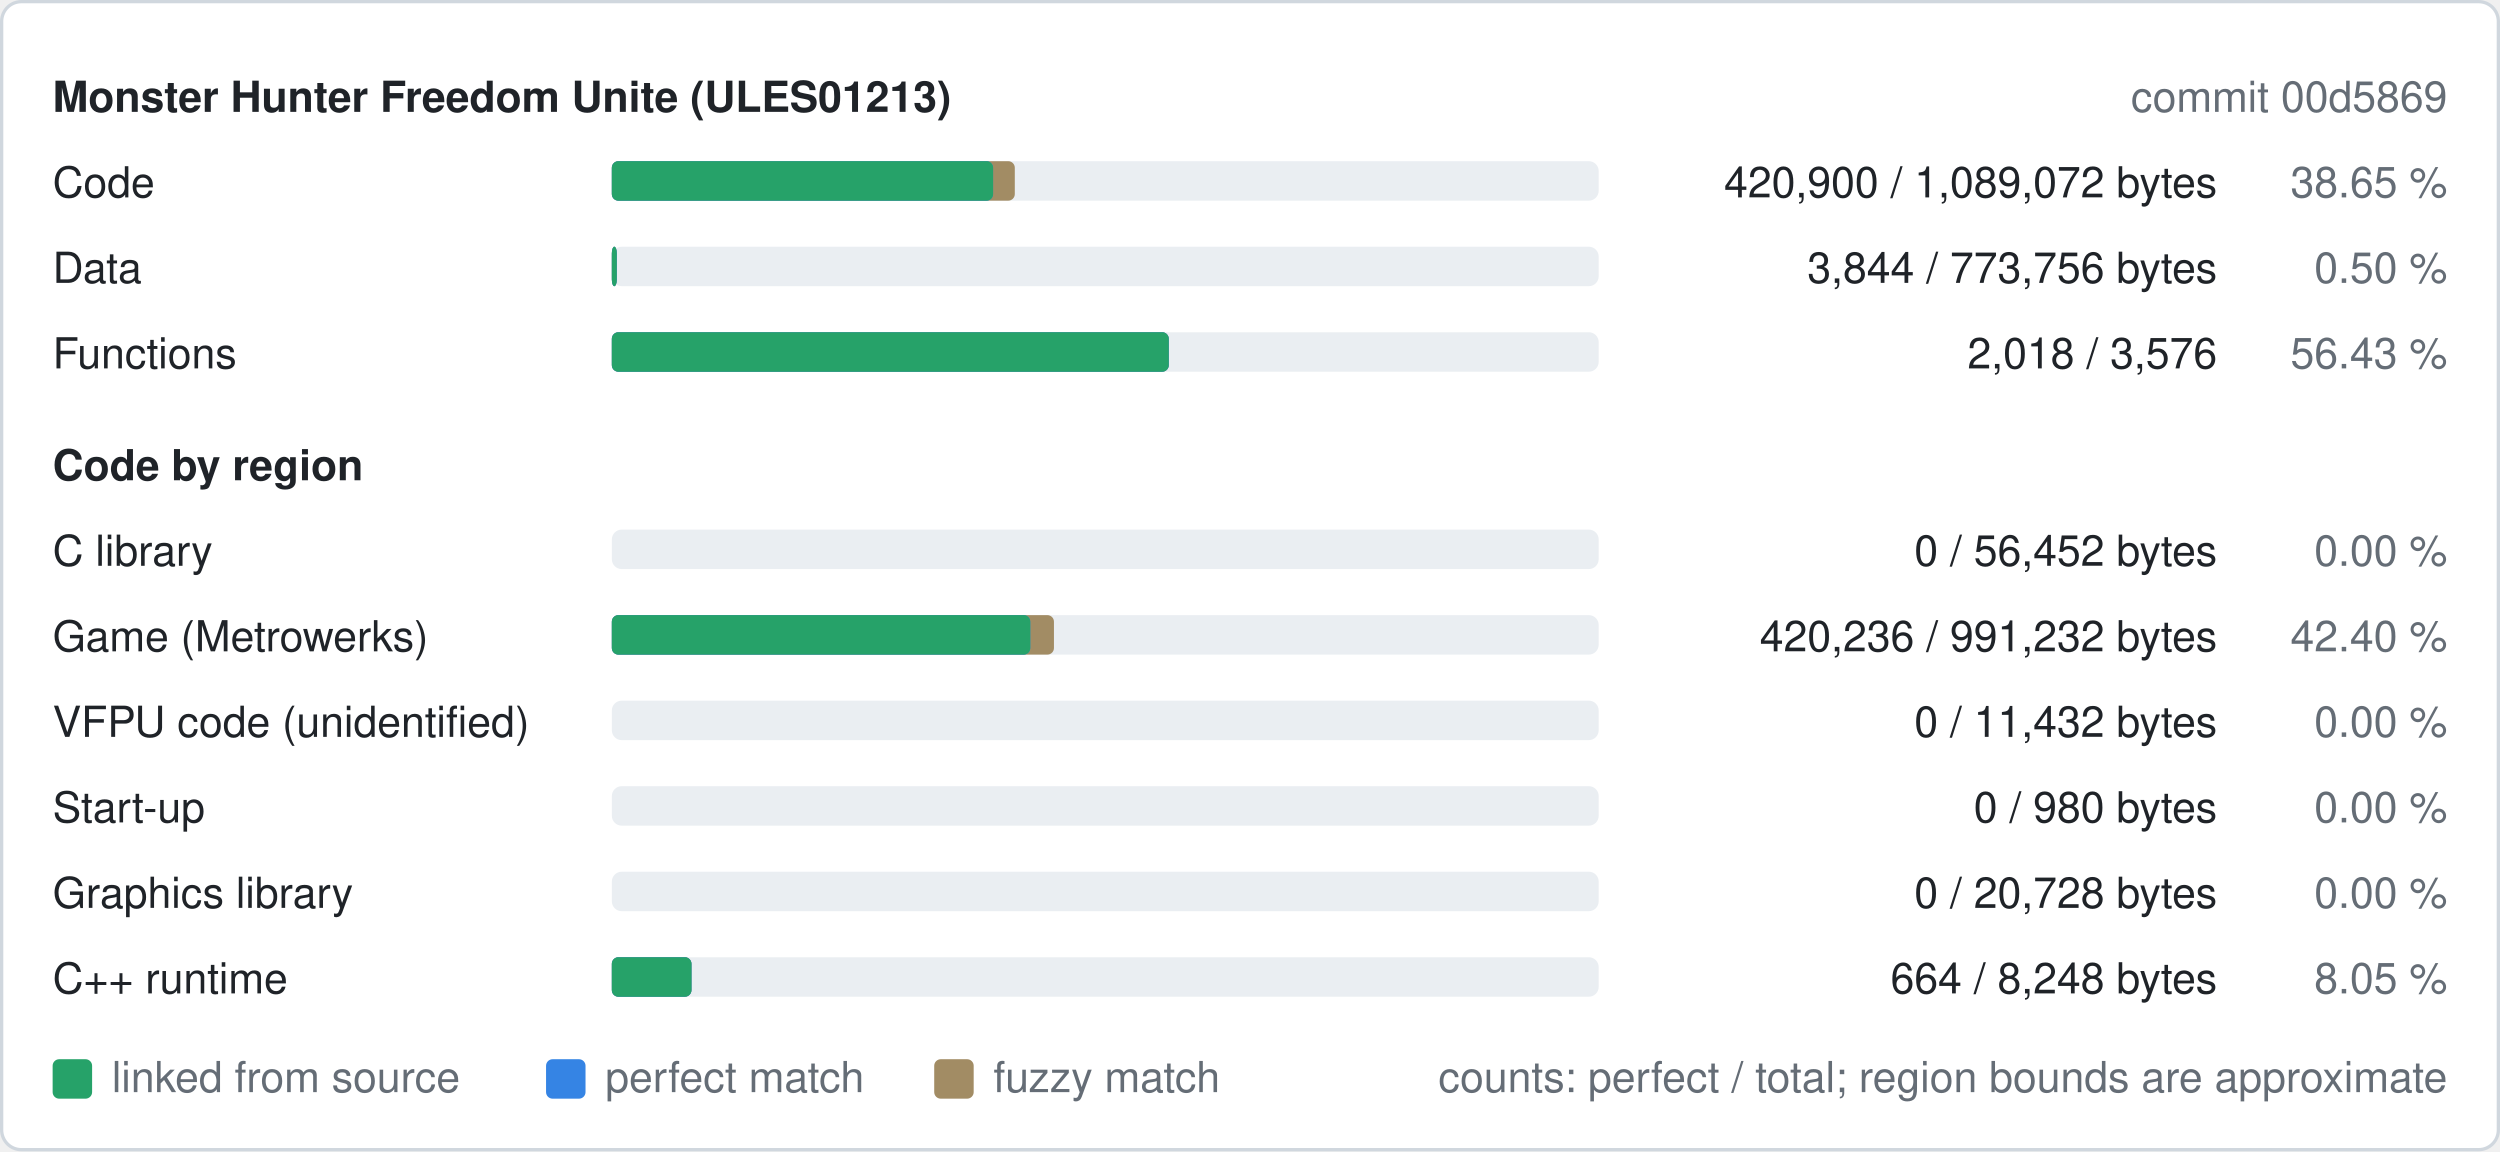
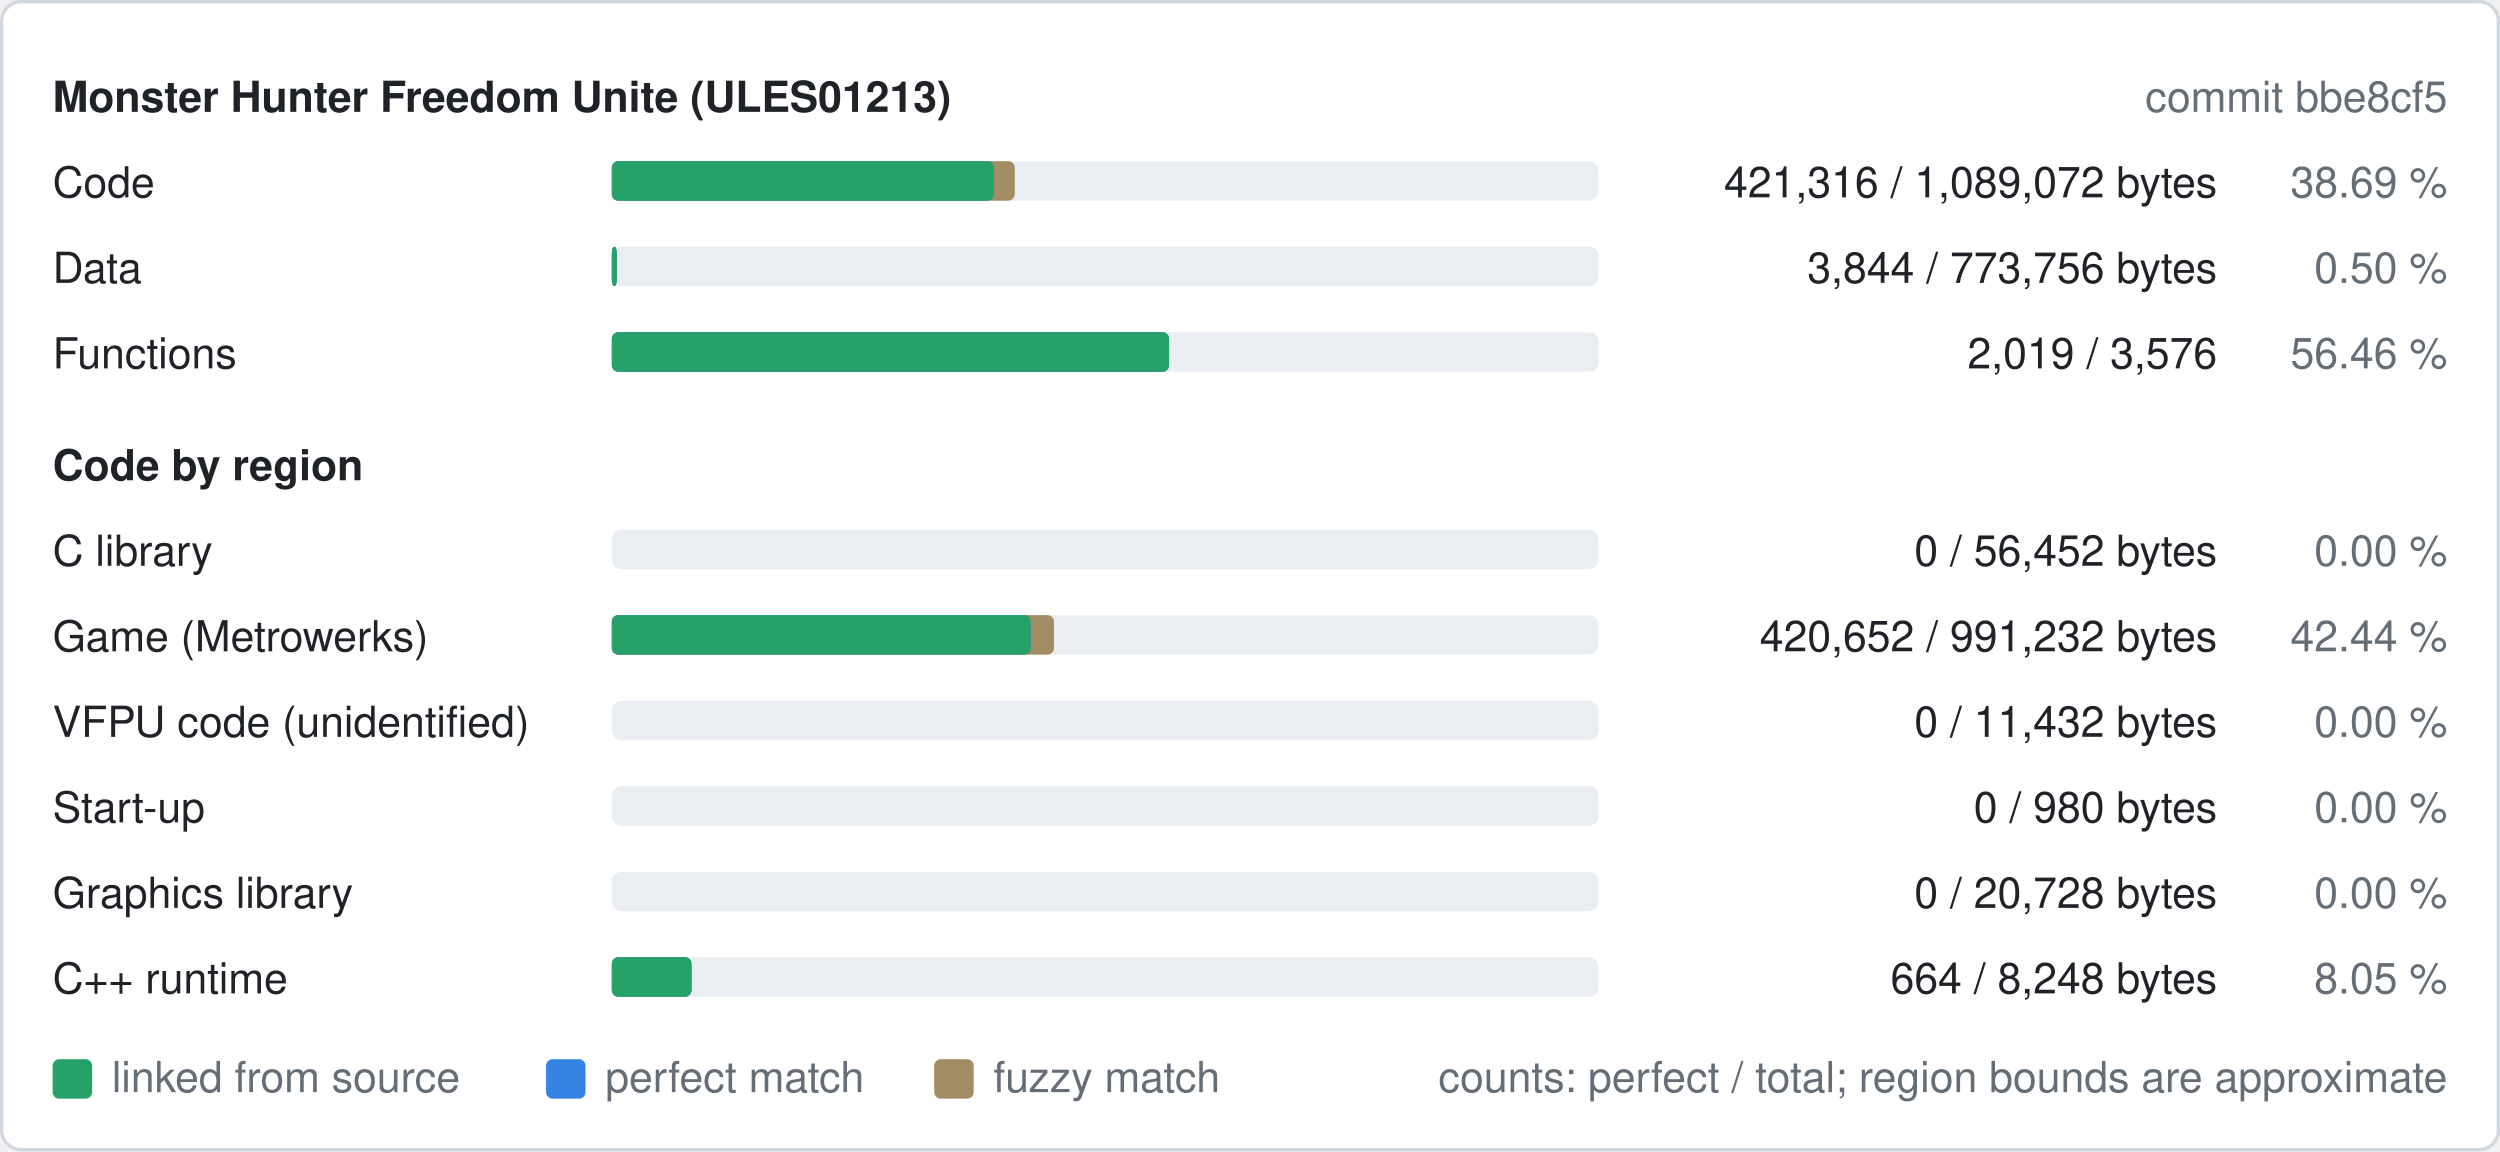
<svg xmlns="http://www.w3.org/2000/svg" width="760" height="350" viewBox="0 0 760 350" role="img" aria-label="Decompilation progress of ULES01213">
  <style>
text{font-family:-apple-system,BlinkMacSystemFont,"Segoe UI",Helvetica,Arial,sans-serif;font-size:13px}
.b{font-weight:600}
.bg{fill:#ffffff;stroke:#d0d7de}.t{fill:#1f2328}.m{fill:#656d76}.track{fill:#eaeef2}.fuzzy{fill:#a28c64}.perfect{fill:#3584e4}.linked{fill:#26a269}
@media (prefers-color-scheme: dark){.bg{fill:#0d1117;stroke:#30363d}.t{fill:#e6edf3}.m{fill:#8d96a0}.track{fill:#21262d}.fuzzy{fill:#a28c64}.perfect{fill:#3584e4}.linked{fill:#2ec27e}}
</style>
  <rect class="bg" x="0.5" y="0.5" width="759" height="349" rx="6" />
  <text class="t b" x="16" y="34">Monster Hunter Freedom Unite (ULES01213)</text>
-   <text class="m" x="744" y="34" text-anchor="end">commit 00d5869</text>
+   <text class="m" x="744" y="34" text-anchor="end">commit bbe8cf5</text>
  <text class="t" x="16" y="60">Code</text>
  <rect class="track" x="186" y="49" width="300" height="12" rx="3" />
  <rect class="fuzzy" x="186" y="49" width="122.5" height="12" rx="2" />
-   <rect class="perfect" x="186" y="49" width="115.9" height="12" rx="2" />
-   <rect class="linked" x="186" y="49" width="115.9" height="12" rx="2" />
-   <text class="t" x="674" y="60" text-anchor="end">420,900 / 1,089,072 bytes</text>
-   <text class="m" x="744" y="60" text-anchor="end">38.65 %</text>
+   <rect class="perfect" x="186" y="49" width="116.1" height="12" rx="2" />
+   <rect class="linked" x="186" y="49" width="116.1" height="12" rx="2" />
+   <text class="t" x="674" y="60" text-anchor="end">421,316 / 1,089,072 bytes</text>
+   <text class="m" x="744" y="60" text-anchor="end">38.69 %</text>
  <text class="t" x="16" y="86">Data</text>
  <rect class="track" x="186" y="75" width="300" height="12" rx="3" />
  <rect class="fuzzy" x="186" y="75" width="1.5" height="12" rx="2" />
  <rect class="perfect" x="186" y="75" width="1.5" height="12" rx="2" />
  <rect class="linked" x="186" y="75" width="1.5" height="12" rx="2" />
  <text class="t" x="674" y="86" text-anchor="end">3,844 / 773,756 bytes</text>
  <text class="m" x="744" y="86" text-anchor="end">0.50 %</text>
  <text class="t" x="16" y="112">Functions</text>
  <rect class="track" x="186" y="101" width="300" height="12" rx="3" />
-   <rect class="fuzzy" x="186" y="101" width="169.3" height="12" rx="2" />
-   <rect class="perfect" x="186" y="101" width="169.3" height="12" rx="2" />
-   <rect class="linked" x="186" y="101" width="169.3" height="12" rx="2" />
-   <text class="t" x="674" y="112" text-anchor="end">2,018 / 3,576</text>
-   <text class="m" x="744" y="112" text-anchor="end">56.43 %</text>
+   <rect class="fuzzy" x="186" y="101" width="169.4" height="12" rx="2" />
+   <rect class="perfect" x="186" y="101" width="169.4" height="12" rx="2" />
+   <rect class="linked" x="186" y="101" width="169.4" height="12" rx="2" />
+   <text class="t" x="674" y="112" text-anchor="end">2,019 / 3,576</text>
+   <text class="m" x="744" y="112" text-anchor="end">56.46 %</text>
  <text class="t b" x="16" y="146">Code by region</text>
  <text class="t" x="16" y="172">C library</text>
  <rect class="track" x="186" y="161" width="300" height="12" rx="3" />
  <text class="t" x="674" y="172" text-anchor="end">0 / 56,452 bytes</text>
  <text class="m" x="744" y="172" text-anchor="end">0.00 %</text>
  <text class="t" x="16" y="198">Game (Metrowerks)</text>
  <rect class="track" x="186" y="187" width="300" height="12" rx="3" />
  <rect class="fuzzy" x="186" y="187" width="134.4" height="12" rx="2" />
-   <rect class="perfect" x="186" y="187" width="127.2" height="12" rx="2" />
-   <rect class="linked" x="186" y="187" width="127.2" height="12" rx="2" />
-   <text class="t" x="674" y="198" text-anchor="end">420,236 / 991,232 bytes</text>
-   <text class="m" x="744" y="198" text-anchor="end">42.40 %</text>
+   <rect class="perfect" x="186" y="187" width="127.3" height="12" rx="2" />
+   <rect class="linked" x="186" y="187" width="127.3" height="12" rx="2" />
+   <text class="t" x="674" y="198" text-anchor="end">420,652 / 991,232 bytes</text>
+   <text class="m" x="744" y="198" text-anchor="end">42.44 %</text>
  <text class="t" x="16" y="224">VFPU code (unidentified)</text>
  <rect class="track" x="186" y="213" width="300" height="12" rx="3" />
  <text class="t" x="674" y="224" text-anchor="end">0 / 11,432 bytes</text>
  <text class="m" x="744" y="224" text-anchor="end">0.00 %</text>
  <text class="t" x="16" y="250">Start-up</text>
  <rect class="track" x="186" y="239" width="300" height="12" rx="3" />
  <text class="t" x="674" y="250" text-anchor="end">0 / 980 bytes</text>
  <text class="m" x="744" y="250" text-anchor="end">0.00 %</text>
  <text class="t" x="16" y="276">Graphics library</text>
  <rect class="track" x="186" y="265" width="300" height="12" rx="3" />
  <text class="t" x="674" y="276" text-anchor="end">0 / 20,728 bytes</text>
  <text class="m" x="744" y="276" text-anchor="end">0.00 %</text>
  <text class="t" x="16" y="302">C++ runtime</text>
  <rect class="track" x="186" y="291" width="300" height="12" rx="3" />
  <rect class="fuzzy" x="186" y="291" width="24.2" height="12" rx="2" />
  <rect class="perfect" x="186" y="291" width="24.2" height="12" rx="2" />
  <rect class="linked" x="186" y="291" width="24.2" height="12" rx="2" />
  <text class="t" x="674" y="302" text-anchor="end">664 / 8,248 bytes</text>
  <text class="m" x="744" y="302" text-anchor="end">8.05 %</text>
  <rect class="linked" x="16" y="322" width="12" height="12" rx="2" />
  <text class="m" x="34" y="332">linked from source</text>
  <rect class="perfect" x="166" y="322" width="12" height="12" rx="2" />
  <text class="m" x="184" y="332">perfect match</text>
  <rect class="fuzzy" x="284" y="322" width="12" height="12" rx="2" />
  <text class="m" x="302" y="332">fuzzy match</text>
  <text class="m" x="744" y="332" text-anchor="end">counts: perfect / total; region bounds are approximate</text>
</svg>
